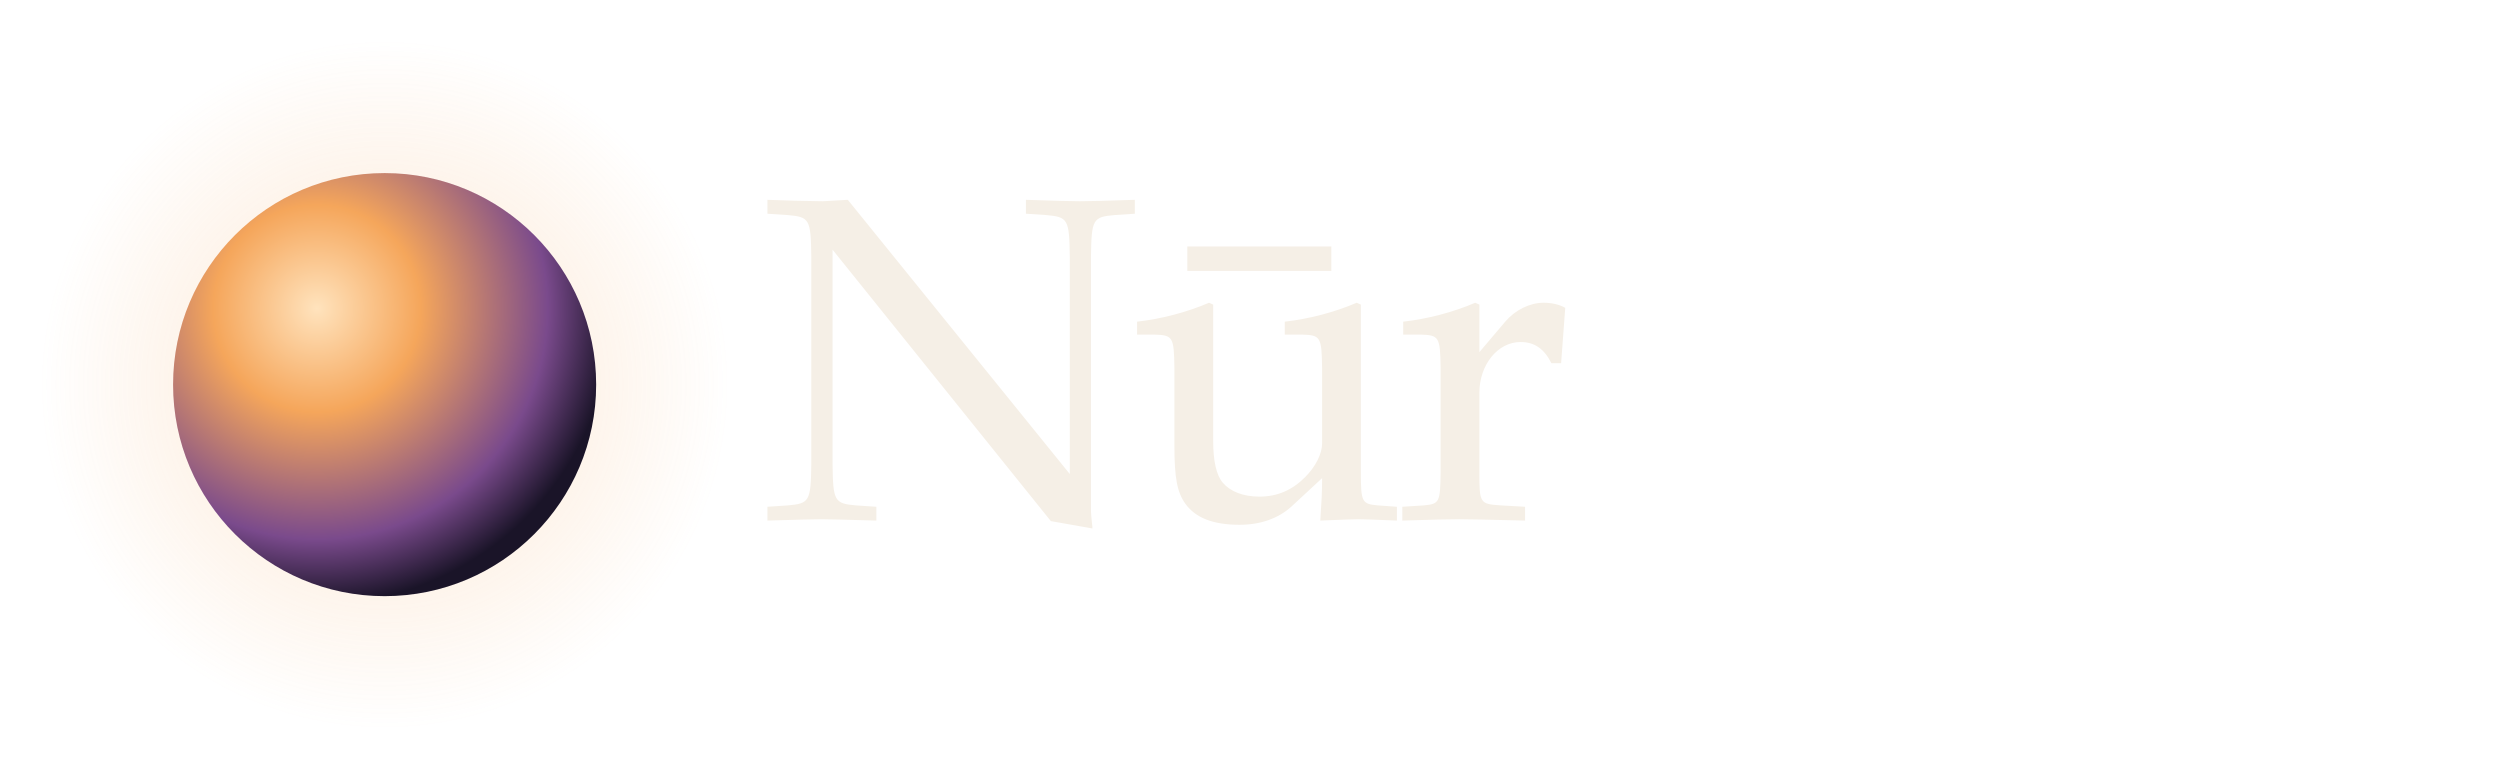
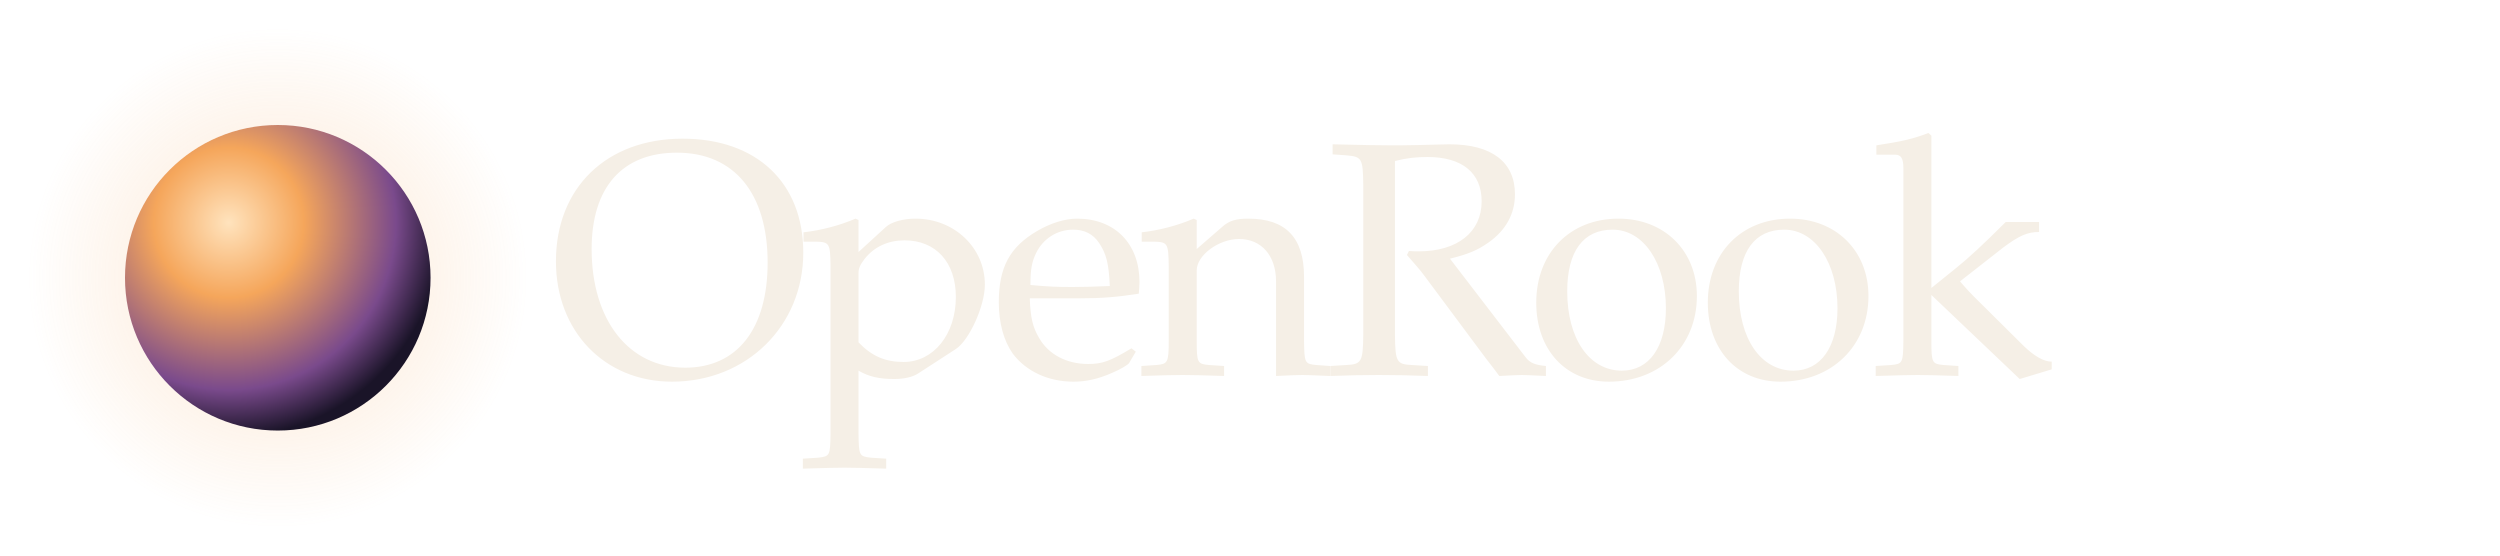
- <svg xmlns="http://www.w3.org/2000/svg" viewBox="0 0 520 160" width="520" height="160" role="img" aria-label="Nūr">
+ <svg xmlns="http://www.w3.org/2000/svg" viewBox="0 0 720 160" width="720" height="160" role="img" aria-label="OpenRook">
  <defs>
    <radialGradient id="orb" cx="34%" cy="32%" r="70%">
      <stop offset="0%" stop-color="#FFE3BD" />
      <stop offset="35%" stop-color="#F5A65B" />
      <stop offset="78%" stop-color="#7A4A8C" />
      <stop offset="100%" stop-color="#1A1428" />
    </radialGradient>
    <radialGradient id="glow" cx="50%" cy="50%" r="50%">
      <stop offset="0%" stop-color="#F5A65B" stop-opacity="0.55" />
      <stop offset="60%" stop-color="#F5A65B" stop-opacity="0.12" />
      <stop offset="100%" stop-color="#F5A65B" stop-opacity="0" />
    </radialGradient>
  </defs>
  <circle cx="80" cy="80" r="72" fill="url(#glow)" />
  <circle cx="80" cy="80" r="44" fill="url(#orb)" />
-   <text x="158" y="108" font-family="'EB Garamond','Cormorant Garamond','Iowan Old Style','Palatino Linotype',Georgia,serif" font-size="96" font-weight="500" fill="#F5EFE6" letter-spacing="-3">Nūr</text>
+   <text x="158" y="108" font-family="'EB Garamond','Cormorant Garamond','Iowan Old Style','Palatino Linotype',Georgia,serif" font-size="96" font-weight="500" fill="#F5EFE6" letter-spacing="-3">OpenRook</text>
</svg>
